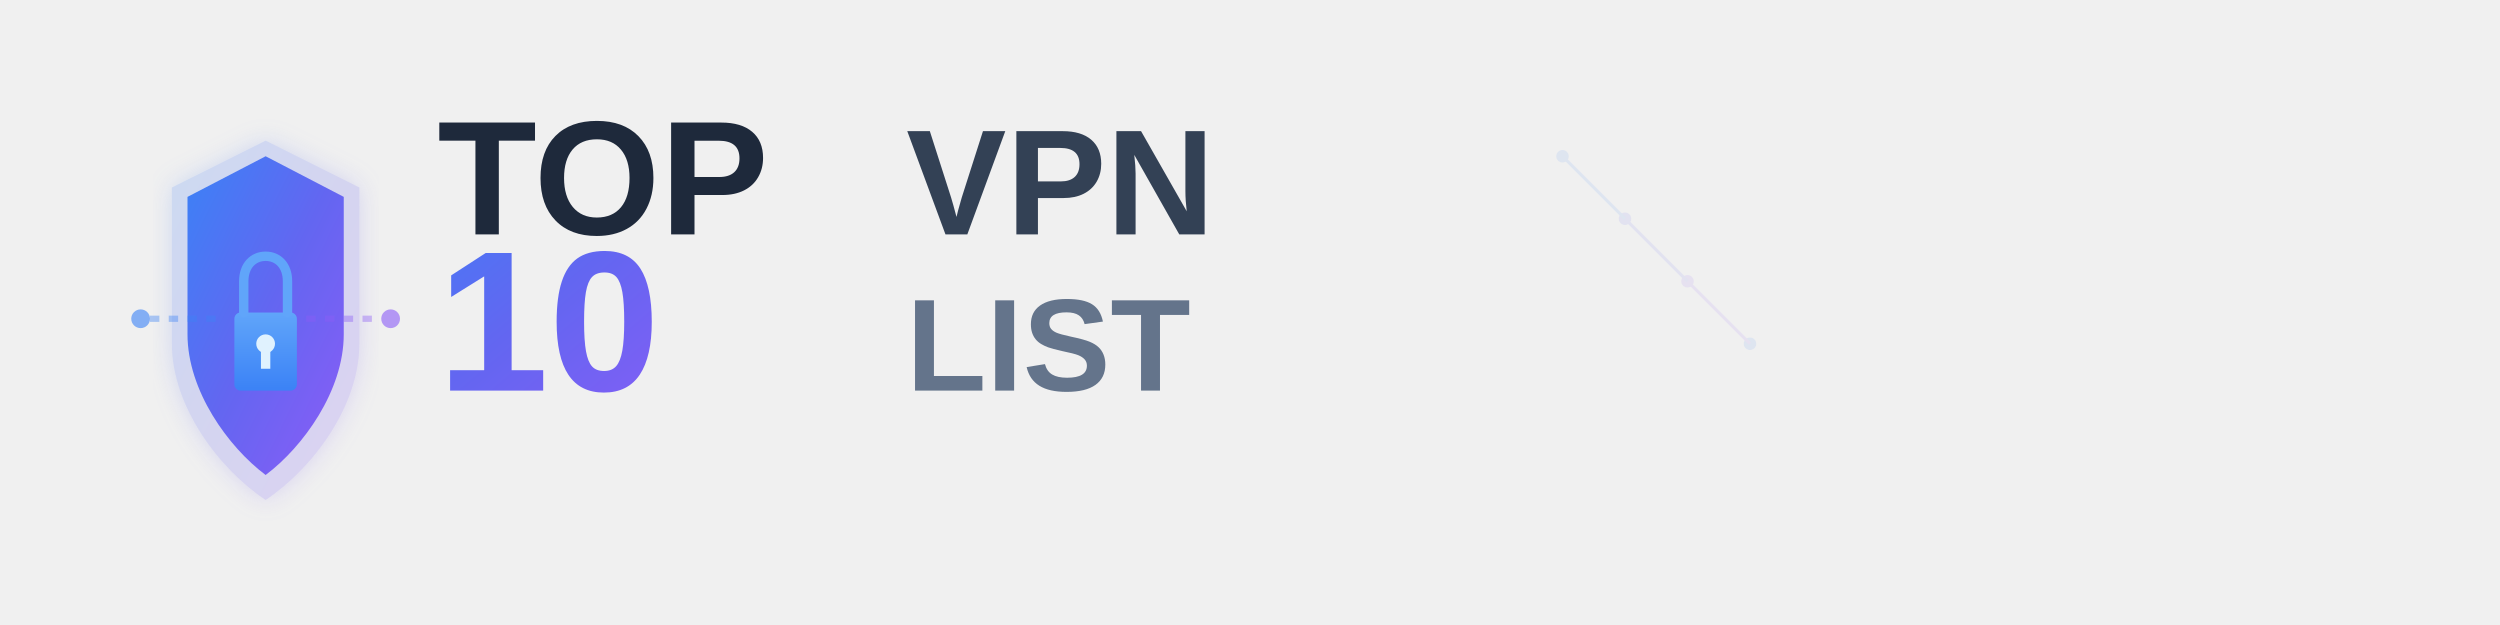
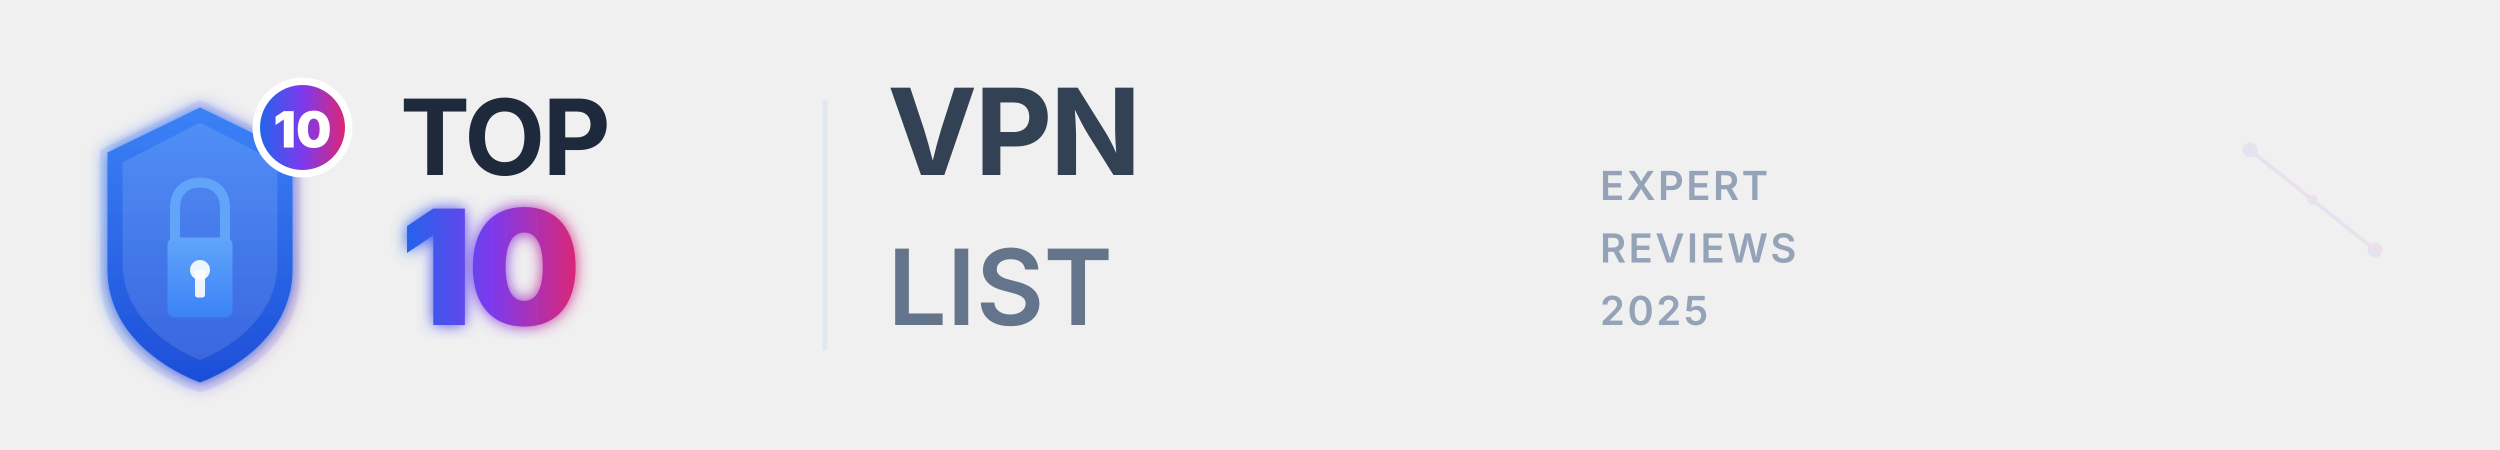
- <svg xmlns="http://www.w3.org/2000/svg" viewBox="0 0 800 200" fill="none">
+ <svg xmlns="http://www.w3.org/2000/svg" viewBox="0 0 1000 180" fill="none">
  <defs>
-     <linearGradient id="shieldGradient" x1="0%" y1="0%" x2="100%" y2="100%">
-       <stop offset="0%" style="stop-color:#3B82F6;stop-opacity:1" />
-       <stop offset="50%" style="stop-color:#6366F1;stop-opacity:1" />
-       <stop offset="100%" style="stop-color:#8B5CF6;stop-opacity:1" />
+     <linearGradient id="premiumGradient" x1="0%" y1="0%" x2="100%" y2="0%">
+       <stop offset="0%" style="stop-color:#2563EB" />
+       <stop offset="50%" style="stop-color:#7C3AED" />
+       <stop offset="100%" style="stop-color:#DB2777" />
    </linearGradient>
-     <linearGradient id="lockGradient" x1="0%" y1="0%" x2="0%" y2="100%">
-       <stop offset="0%" style="stop-color:#60A5FA;stop-opacity:1" />
-       <stop offset="100%" style="stop-color:#3B82F6;stop-opacity:1" />
-     </linearGradient>
-     <filter id="glow">
-       <feGaussianBlur stdDeviation="4" result="coloredBlur" />
+     <filter id="premiumGlow">
+       <feGaussianBlur stdDeviation="3" result="coloredBlur" />
      <feMerge>
        <feMergeNode in="coloredBlur" />
        <feMergeNode in="SourceGraphic" />
      </feMerge>
    </filter>
+     <linearGradient id="shieldFill" x1="0%" y1="0%" x2="0%" y2="100%">
+       <stop offset="0%" style="stop-color:#3B82F6" />
+       <stop offset="100%" style="stop-color:#1D4ED8" />
+     </linearGradient>
  </defs>
-   <g transform="translate(20, 35)">
-     <path d="M 65 10 L 95 25 L 95 75 C 95 95 80 115 65 125 C 50 115 35 95 35 75 L 35 25 Z" fill="url(#shieldGradient)" opacity="0.2" filter="url(#glow)" />
-     <path d="M 65 15 L 90 28 L 90 72 C 90 90 77 108 65 117 C 53 108 40 90 40 72 L 40 28 Z" fill="url(#shieldGradient)" />
-     <rect x="55" y="65" width="20" height="25" rx="2" fill="url(#lockGradient)" />
-     <path d="M 58 65 L 58 55 C 58 50 61 47 65 47 C 69 47 72 50 72 55 L 72 65" stroke="#60A5FA" stroke-width="3" fill="none" stroke-linecap="round" />
-     <circle cx="65" cy="75" r="3" fill="#E0F2FE" />
-     <rect x="63.5" y="75" width="3" height="8" fill="#E0F2FE" />
-     <circle cx="25" cy="67" r="3" fill="#3B82F6" opacity="0.6" />
-     <circle cx="105" cy="67" r="3" fill="#8B5CF6" opacity="0.6" />
-     <path d="M 28 67 L 52 67" stroke="#3B82F6" stroke-width="2" opacity="0.4" stroke-dasharray="3,3" />
-     <path d="M 78 67 L 102 67" stroke="#8B5CF6" stroke-width="2" opacity="0.4" stroke-dasharray="3,3" />
+   <g transform="translate(15, 25)">
+     <path d="M 65 15 L 105 35 L 105 85 C 105 110 85 125 65 132 C 45 125 25 110 25 85 L 25 35 Z" fill="url(#premiumGradient)" opacity="0.15" filter="url(#premiumGlow)" />
+     <path d="M 65 18 L 102 36 L 102 83 C 102 106 83 121 65 128 C 47 121 28 106 28 83 L 28 36 Z" fill="url(#shieldFill)" filter="url(#premiumGlow)" />
+     <path d="M 65 24 L 96 40 L 96 80 C 96 100 80 113 65 119 C 50 113 34 100 34 80 L 34 40 Z" fill="white" opacity="0.12" />
+     <g transform="translate(0, 8)">
+       <defs>
+         <linearGradient id="lockGradient" x1="0%" y1="0%" x2="0%" y2="100%">
+           <stop offset="0%" style="stop-color:#60A5FA" />
+           <stop offset="100%" style="stop-color:#3B82F6" />
+         </linearGradient>
+       </defs>
+       <rect x="52" y="62" width="26" height="32" rx="3" fill="url(#lockGradient)" />
+       <path d="M 55 62 L 55 50 C 55 44 59 40 65 40 C 71 40 75 44 75 50 L 75 62" stroke="#60A5FA" stroke-width="4" fill="none" stroke-linecap="round" />
+       <circle cx="65" cy="75" r="4" fill="white" opacity="0.9" />
+       <rect x="63" y="75" width="4" height="11" rx="1" fill="white" opacity="0.9" />
+     </g>
+     <g transform="translate(88, 8)">
+       <circle cx="18" cy="18" r="20" fill="white" />
+       <circle cx="18" cy="18" r="17" fill="url(#premiumGradient)" />
+       <text x="18" y="26" font-family="-apple-system, BlinkMacSystemFont, 'Segoe UI', sans-serif" font-size="20" font-weight="900" fill="white" text-anchor="middle">10</text>
+     </g>
  </g>
-   <g transform="translate(140, 0)">
-     <text x="0" y="75" font-family="Arial, sans-serif" font-size="52" font-weight="900" fill="#1E293B">
-       TOP
-       <tspan x="0" y="125" font-size="64" font-weight="900" fill="url(#shieldGradient)">10</tspan>
-     </text>
+   <g transform="translate(160, 0)">
+     <text x="0" y="70" font-family="-apple-system, BlinkMacSystemFont, 'Segoe UI', sans-serif" font-size="42" font-weight="700" fill="#1E293B" letter-spacing="-1">TOP</text>
+     <text x="0" y="130" font-family="-apple-system, BlinkMacSystemFont, 'Segoe UI', sans-serif" font-size="64" font-weight="900" fill="url(#premiumGradient)" letter-spacing="-2" filter="url(#premiumGlow)">10</text>
  </g>
-   <g transform="translate(290, 0)">
-     <text x="0" y="75" font-family="Arial, sans-serif" font-size="48" font-weight="700" fill="#334155">
-       VPN
-     </text>
-     <text x="0" y="125" font-family="Arial, sans-serif" font-size="42" font-weight="600" fill="#64748B">
-       LIST
-     </text>
+   <line x1="330" y1="40" x2="330" y2="140" stroke="#E2E8F0" stroke-width="2" />
+   <g transform="translate(355, 0)">
+     <text x="0" y="70" font-family="-apple-system, BlinkMacSystemFont, 'Segoe UI', sans-serif" font-size="48" font-weight="700" fill="#334155" letter-spacing="-1">VPN</text>
+     <text x="0" y="130" font-family="-apple-system, BlinkMacSystemFont, 'Segoe UI', sans-serif" font-size="42" font-weight="600" fill="#64748B" letter-spacing="0">LIST</text>
  </g>
-   <g opacity="0.1">
-     <circle cx="500" cy="50" r="2" fill="#3B82F6" />
-     <circle cx="520" cy="70" r="2" fill="#6366F1" />
-     <circle cx="540" cy="90" r="2" fill="#8B5CF6" />
-     <circle cx="560" cy="110" r="2" fill="#3B82F6" />
-     <line x1="500" y1="50" x2="520" y2="70" stroke="#3B82F6" stroke-width="1" />
-     <line x1="520" y1="70" x2="540" y2="90" stroke="#6366F1" stroke-width="1" />
-     <line x1="540" y1="90" x2="560" y2="110" stroke="#8B5CF6" stroke-width="1" />
+   <g transform="translate(640, 0)">
+     <text x="0" y="80" font-family="-apple-system, BlinkMacSystemFont, 'Segoe UI', sans-serif" font-size="16" font-weight="600" fill="#94A3B8" letter-spacing="1">EXPERT</text>
+     <text x="0" y="105" font-family="-apple-system, BlinkMacSystemFont, 'Segoe UI', sans-serif" font-size="16" font-weight="600" fill="#94A3B8" letter-spacing="1">REVIEWS</text>
+     <text x="0" y="130" font-family="-apple-system, BlinkMacSystemFont, 'Segoe UI', sans-serif" font-size="16" font-weight="600" fill="#94A3B8" letter-spacing="1">2025</text>
+   </g>
+   <g opacity="0.08">
+     <circle cx="900" cy="60" r="3" fill="url(#premiumGradient)" />
+     <circle cx="925" cy="80" r="2" fill="url(#premiumGradient)" />
+     <circle cx="950" cy="100" r="3" fill="url(#premiumGradient)" />
+     <line x1="900" y1="60" x2="925" y2="80" stroke="url(#premiumGradient)" stroke-width="1.5" />
+     <line x1="925" y1="80" x2="950" y2="100" stroke="url(#premiumGradient)" stroke-width="1.5" />
  </g>
</svg>
